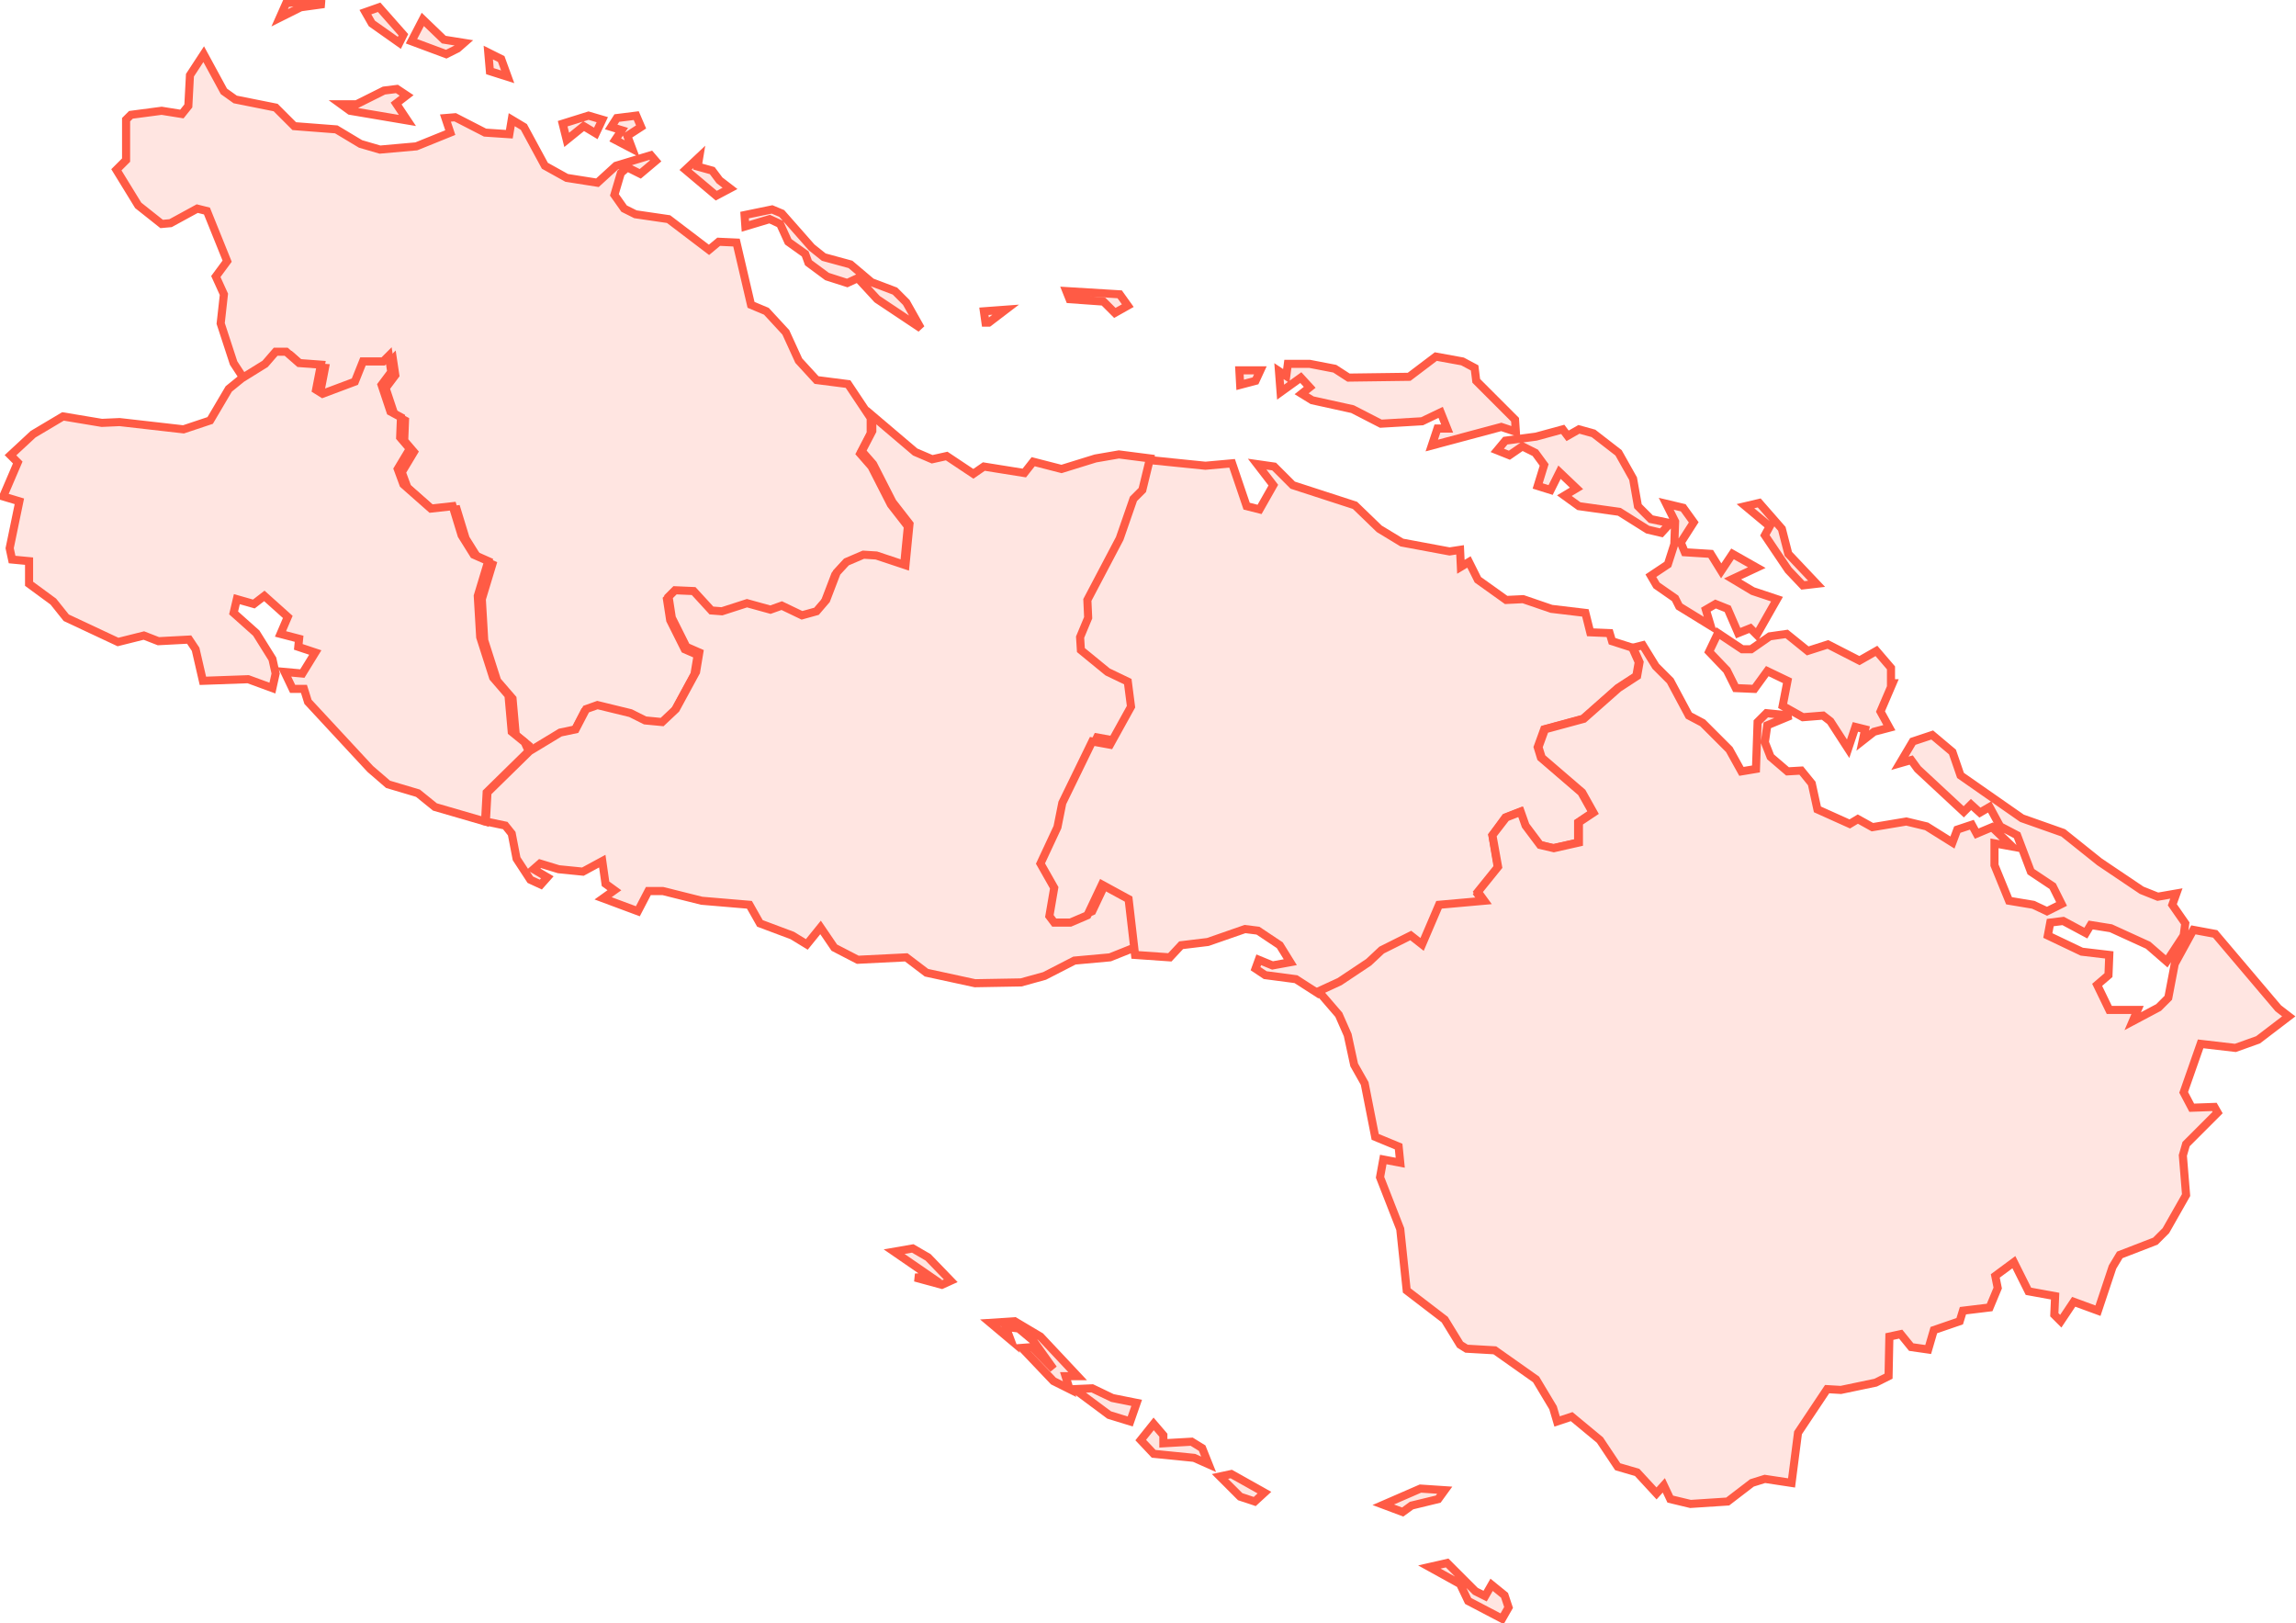
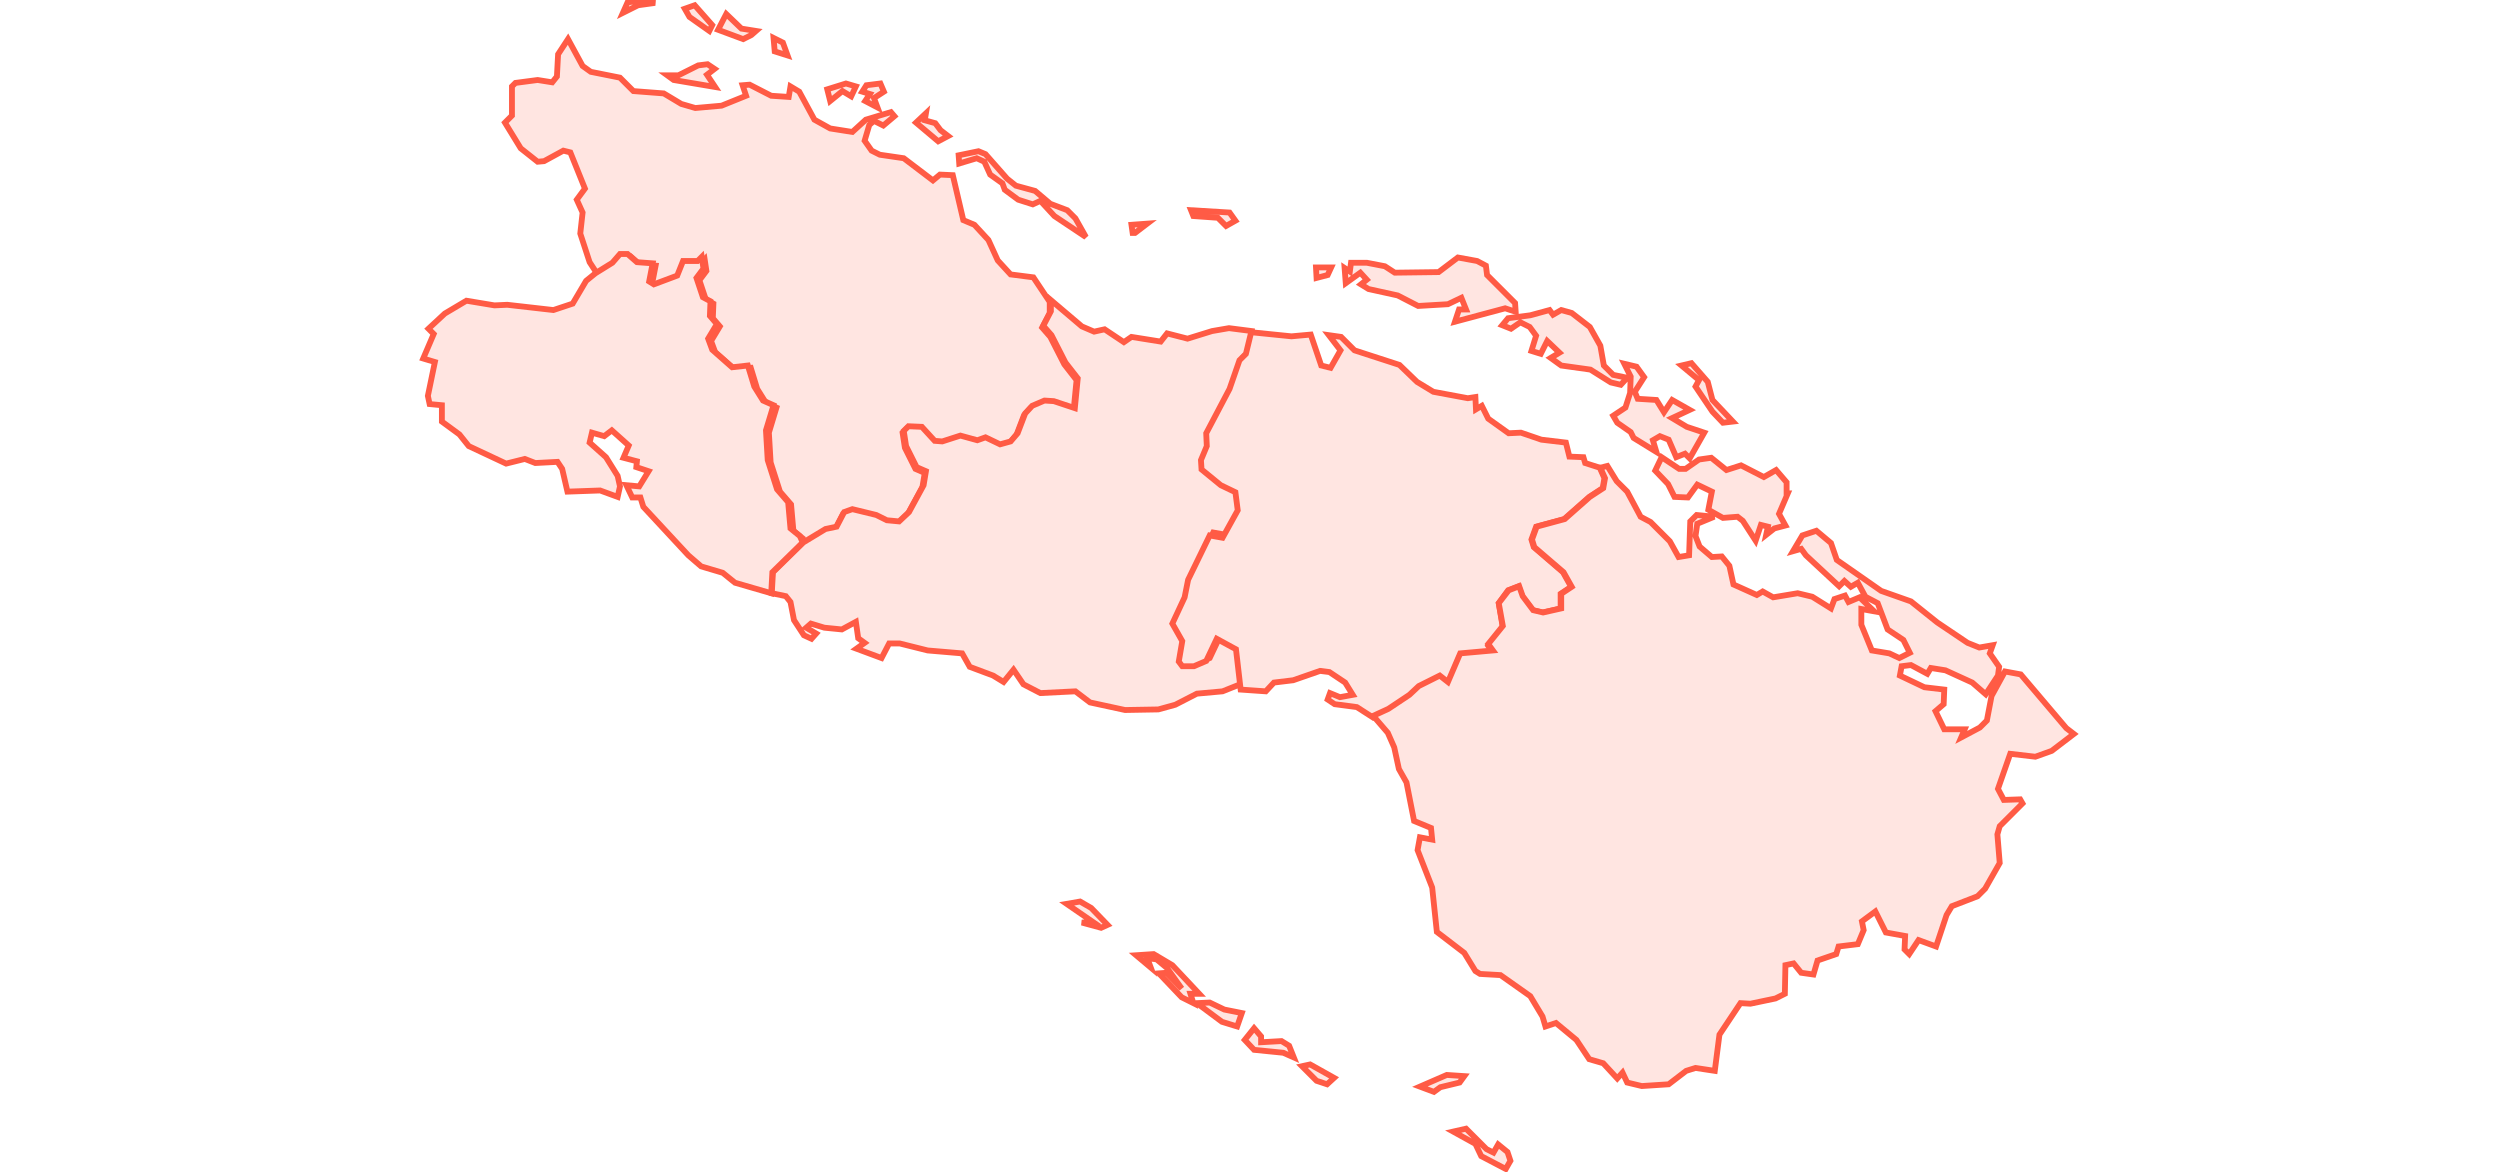
- <svg xmlns="http://www.w3.org/2000/svg" width="283" height="200" viewBox="0 0 283.2 200.7">
+ <svg xmlns="http://www.w3.org/2000/svg" width="320" height="150" viewBox="0 0 283.2 200.7">
  <g class="nc-icon-wrapper">
    <g id="1717807915548-8353478_Group-2">
      <path d="M88.6 22.3L89.9 23.3L88.2 24.2L84.4 21L86.1 19.4L85.9 20.6L87.7 21.1L88.6 22.3L88.6 22.3ZM72.4 14.3L74.1 14.8L73.3                      16.5L71.8  15.6L69.7 17.3L69.2 15.3L72.4 14.3L72.4 14.3ZM77.8 18.4L75.7 17.3L76.5 16.1L75.2 15.7L75.9 14.6L78.3 14.3L78.9                      15.7L77.2 16.8L77.8 18.4L77.8 18.4ZM48.6 12.8L50 14.9L42.9 13.7L41.8 12.9L43.7 12.9L47.1 11.2L48.7 11L49.9 11.8L48.6                      12.8L48.6 12.8ZM61.6 7.3L62.4 9.5L60.2 8.8L60 6.5L61.6 7.3L61.6 7.3ZM56.2 6L54.8 6.7L50.5 5.1L51.9 2.4L54.5                      4.9L57 5.3L56.2 6L56.2 6ZM49 5.3L45.6 2.9L44.8 1.5L46.5 0.9L49.5 4.3L49 5.3L49 5.3ZM39.7 0.5L36.8                      0.9L34.2 2.2L35 0.4L38.1 0L39.7 0.5L39.7 0.5ZM113.5 40.6L108.1 37L105.7 34.4L104.4 35L101.9 34.2L99.6 32.5L99.2                      31.4L97.1 29.9L96.1 27.7L94.8 27.1L91.8 28L91.7 26.6L95.1 25.9L96.3 26.4L100 30.6L101.5 31.8L104.8 32.7L107.4 34.9L110.3                      36L111.7 37.4L113.5 40.6L113.5 40.6ZM24.8 6.7L27.3 11.3L28.7 12.3L33.7 13.3L36 15.6L41.2 16L44.2 17.8L46.6 18.5L51.1                      18.1L55.3 16.4L54.7 14.6L55.9 14.5L59.6 16.4L62.6 16.6L62.9 14.8L64.4 15.7L67 20.5L69.7 22L73.5 22.6L75.8 20.5L80.1                      19.2L80.7 19.9L78.8 21.5L77.2 20.7L76.4 21.4L75.6 24.1L76.8 25.8L78.2 26.5L82.3 27.1L87.3 30.9L88.5 29.9L90.7                      30L92.5 37.7L94.4 38.5L96.8 41.1L98.4 44.6L100.6 47L104.5 47.5L107.3 51.7L107.3 53.6L106 56.1L107.4 57.7L109.8                      62.4L111.9 65.1L111.4 70.2L107.8 69L106.2 68.9L104.1 69.8L102.9 71.1L101.6 74.5L100.4 75.9L98.6 76.4L96.1 75.2L94.7                      75.7L91.8 74.9L88.7 75.9L87.4 75.8L85.2 73.4L82.9 73.3L82.1 74.1L82.5 76.7L84.3 80.3L85.9 81L85.5                      83.4L83 88L81.3 89.6L79.2 89.4L77.4 88.5L73.3 87.5L71.9 88L70.6 90.5L68.7 90.9L64.9 93.2L65                      92.2L63.4 90.9L63 86.4L61.1 84.2L59.5 79.2L59.2 74.1L60.5 69.8L58.7 69L57.2 66.6L56.1 63L53.4                      63.3L50 60.3L49.3 58.4L50.8 55.9L49.6 54.5L49.7 52L48.4 51.3L47.3 48L48.5 46.4L48.2 44.4L47.5                      45.1L45 45.1L44 47.6L40 49.1L39.2 48.6L39.8 45.5L37.1 45.3L35.5 43.9L34.2 43.9L32.9 45.4L30                      47.2L28.5 44.9L26.9 40L27.3 36.4L26.3 34.2L27.7 32.3L25.2 26.1L24 25.8L20.7 27.6L19.6 27.7L16.7 25.4L14 21L15.2 19.8L15.2                      14.8L15.8 14.2L19.6 13.7L22.1 14.1L22.9 13.1L23.1 9.3L24.8 6.7L24.8 6.7Z" id="1717807915548-8353478_Shape" fill="#FFE5E1" fill-rule="evenodd" stroke="#FF5B45" stroke-width="1.0">
            </path>
      <path d="M121.9 39.9L121.5 39.9L121.3 38.5L124 38.3L121.9 39.9L121.9 39.9ZM139.1 37.8L137.5 38.7L136.1 37.3L131.9 37L131.5 36L138.1                      36.4L139.1 37.8L139.1 37.8ZM59.7 101.6L59.9 98L65.1 92.9L68.9 90.6L70.8 90.2L72.1 87.7L73.5 87.2L77.6 88.2L79.4                      89.1L81.5 89.3L83.2 87.7L85.7 83.1L86.1 80.7L84.5 80L82.7 76.4L82.3 73.8L83.1 73L85.4 73.1L87.6 75.5L88.9                      75.6L92 74.6L94.9 75.4L96.3 74.9L98.8 76.1L100.6 75.6L101.8 74.2L103.1 70.8L104.3 69.5L106.4 68.6L108 68.7L111.6                      69.9L112.1 64.8L110 62.1L107.6 57.4L106.2 55.8L107.5 53.3L107.5 51.4L112.8 55.9L114.9 56.8L116.7 56.4L120 58.6L121.3 57.7L126.3                      58.5L127.4 57.1L130.9 58L135.1 56.7L138 56.2L141.9 56.7L141.5 60.1L140.4 61.2L138.7 66.1L134.7 73.7L134.8 75.9L133.8 78.3L133.9                      79.9L137.2 82.6L139.7 83.8L140.1 86.9L137.5 91.6L135.3 91.2L131.6 98.8L131 101.8L128.9 106.3L130.6 109.3L130 112.8L130.6                      113.6L132.6 113.6L134.7 112.7L136.5 108.9L139.8 110.7L140.6 117.6L139.4 117.4L136.9 118.4L132.5 118.8L128.8 120.7L125.9                      121.5L120.2 121.6L114.2 120.3L111.7 118.4L105.7 118.7L102.8 117.2L101.1 114.7L99.4 116.8L97.6 115.7L93.6 114.2L92.3                      111.9L86.4 111.4L81.6 110.2L79.8 110.2L78.5 112.7L74.2 111.1L75.6 110.1L74.5 109.3L74.1 106.5L71.7                      107.8L68.7 107.5L66.4 106.8L65.6 107.5L67.3 108.5L66.5 109.4L65.2 108.8L63.5 106.2L62.9 103.1L62.1                      102.1L59.7 101.6L59.7 101.6Z" id="1717807915548-8353478_Shape" fill="#FFE5E1" fill-rule="evenodd" stroke="#FF5B45" stroke-width="1.0">
            </path>
      <path d="M156 184.6L154.8 185.7L153 185.1L150.5 182.6L151.9 182.3L156 184.6L156 184.6ZM143.5 177.5L143.5 178.5L147 178.3L148.3                      179.1L149.1 181.1L147.3 180.3L142.3 179.8L140.7 178.1L142.3 176.1L143.5 177.5L143.5 177.5ZM139.4 175.8L136.8 175L132.5                      171.8L134.7 171.7L137.2 172.9L140.2 173.5L139.4 175.8L139.4 175.8ZM114.4 155.5L117.2 158.4L116.1 158.9L112.8 158L114.7                      157.9L110.2 154.8L112.5 154.4L114.4 155.5L114.4 155.5ZM155.5 45.8L154.9 47.1L153 47.6L152.9 45.8L155.5 45.8L155.5 45.8ZM129.9                      169.3L127.4 165.8L125.6 164.3L124 164.1L124.6 165.7L122.1 163.6L125.1 163.4L128.3 165.3L132.9 170.2L131.4 170.2L131.9                      171.8L129.9 170.8L126 166.7L127.3 166.6L129.9 169.3L129.9 169.3ZM177.8 51L175.5 52.1L170.4 52.4L166.9 50.6L161.9 49.5L160.6                      48.7L161.6 47.9L160.5 46.7L158 48.5L157.8 45.9L158.7 46.5L158.9 45L161.6 45L164.7 45.6L166.4 46.7L173.9 46.6L177.2                      44.1L180.5 44.7L182 45.5L182.2 47.1L187 51.9L187.1 53.4L185.3 52.8L176.7 55.1L177.4 53L178.6 53L177.8 51L177.8 51ZM141.8                      56.9L148.7 57.6L152 57.3L153.8 62.6L155.4 63L157.1 60L155.1 57.4L157.2 57.7L159.5 60L167.2 62.5L170.2 65.4L173 67.1L178.9                      68.2L180.2 68L180.3 70.1L181.3 69.5L182.4 71.7L185.9 74.2L188 74.1L191.5 75.3L195.7 75.8L196.3 78.2L198.7 78.3L199                      79.3L201.5 80.1L202.3 81.9L202 83.6L199.7 85.1L195.4 88.9L190.6 90.2L189.8 92.4L190.2 93.7L195.2 98L196.6 100.5L194.8                      101.7L194.8 104.2L191.7 104.9L190 104.5L188.2 102.1L187.6 100.4L185.8 101.1L184.2 103.3L184.9 107.5L182.4 110.6L183.2                      111.7L177.6 112.2L175.5 117.1L174.1 116L170.5 117.8L168.9 119.3L165.3 121.7L162.7 122.9L159.9 121.1L156.1 120.6L154.9                      119.8L155.3 118.7L157 119.4L159.2 119L157.9 116.9L155.2 115.1L153.6 114.9L149 116.5L145.7 116.9L144.3 118.4L140 118.1L139.2                      111.2L135.9 109.4L134.1 113.2L132 114.1L130 114.1L129.4 113.3L130 109.8L128.3 106.8L130.4 102.3L131 99.3L134.7 91.7L136.9                      92.1L139.5 87.4L139.1 84.3L136.6 83.1L133.3 80.4L133.2 78.8L134.2 76.4L134.1 74.2L138.1 66.6L139.8 61.7L140.9 60.6L141.8                      56.9L141.8 56.9Z" id="1717807915548-8353478_Shape" fill="#FFE5E1" fill-rule="evenodd" stroke="#FF5B45" stroke-width="1.0">
            </path>
      <path d="M175.3 184.1L178.3 184.3L177.5 185.4L174.2 186.2L173.1 187L170.7 186.1L175.3 184.1L175.3 184.1ZM259.1 162.1L256.1                      161L254.5 163.4L253.7 162.6L253.8 160.3L250.5 159.7L248.7 156.1L246.4 157.8L246.7 159.3L245.7 161.7L242.4 162.1L242                      163.4L238.8 164.5L238.1 166.9L236 166.6L234.7 165L233.3 165.3L233.2 170.2L231.6 171L227.3 171.9L225.6 171.8L222 177.2L221.2                      183.4L217.9 182.9L216.3 183.4L213.3 185.7L208.7 186L206.2 185.4L205.4 183.7L204.5 184.7L202.1 182.1L199.7 181.4L197.5                      178.1L194 175.2L192.2 175.8L191.7 174.1L189.6 170.6L184.5 167L181 166.8L180.2 166.3L178.3 163.2L173.6 159.6L172.8 152L170.3                      145.6L170.7 143.4L172.8 143.8L172.6 141.8L169.7 140.6L168.4 134L167.1 131.7L166.3 128L165.2 125.5L162.7 122.6L165.3 121.4L168.9                      119L170.5 117.5L174.1 115.7L175.5 116.8L177.6 111.9L183.2 111.4L182.4 110.3L184.9 107.2L184.2 103.3L185.9 101.1L187.7                      100.4L188.3 102.1L190.1 104.5L191.8 104.9L194.9 104.2L194.9 101.7L196.7 100.5L195.3 98L190.3 93.7L189.9 92.4L190.7 90.2L195.5                      88.9L199.8 85.1L202.1 83.6L202.4 81.9L201.6 80.1L202.8 79.8L204.4 82.4L206.2 84.2L208.5 88.5L210.2 89.4L213.5 92.7L215                      95.4L216.8 95.1L217 89.3L218.1 88.2L221.1 88.5L218.2 89.7L217.9 91.8L218.6 93.6L220.7 95.4L222.4 95.3L223.7 96.9L224.4                      100.1L228.4 101.9L229.4 101.3L231.2 102.3L235.4 101.6L237.9 102.2L241.1 104.2L241.7 102.6L243.5 102L244.1 103.1L246 102.3L248.5                      104.7L246.3 104.3L246.3 107L248.1 111.4L251.1 111.9L252.8 112.7L254.6 111.8L253.5 109.6L250.8 107.8L249.1 103.3L247 102.2L245.7                      99.8L244.5 100.5L243.4 99.5L242.5 100.4L236.8 95.1L236 94L234.6 94.4L236.2 91.7L238.6 90.9L241.1 93L242.1 95.9L249.7                      101.2L254.8 103L259.3 106.6L264.5 110.1L266.5 110.9L268.8 110.5L268.3 111.9L269.9 114.2L269.7 115.7L267.6 118.9L265.3                      116.9L260.7 114.8L258.2 114.4L257.6 115.4L254.8 113.9L253.2 114.1L252.9 115.7L257.1 117.7L260.5 118.1L260.4 120.6L259                      121.8L260.5 124.9L264 124.9L263.4 126.3L266.6 124.6L267.8 123.4L268.6 119.2L270.9 115L273.6 115.5L281.4 124.7L282.7 125.7L278.9                      128.6L276.1 129.6L271.8 129.1L269.7 135.1L270.7 137L273.5 136.9L273.9 137.6L270 141.5L269.6 142.9L270 147.8L267.5 152.2L266.2                      153.5L261.8 155.2L260.9 156.7L259.1 162.1L259.1 162.1ZM178.6 193.3L182.1 196.8L183.3 197.4L184.1 196L185.7 197.3L186.2                      198.8L185.4 200.2L181.2 198L180.2 195.9L176.4 193.8L178.6 193.3L178.6 193.3ZM233.7 84.5L232.2 88L233.3 90L231.4 90.5L230                      91.6L230.3 90.2L229.1 89.9L228.2 92.6L226 89.2L225.1 88.5L222.6 88.7L220.1 87.3L220.7 84.2L218.2 83L216.6 85.2L214.3 85.1L213.2                      82.9L211 80.6L212.1 78.3L215.1 80.3L216.2 80.3L218.5 78.7L220.6 78.4L223.2 80.5L225.7 79.7L229.6 81.7L231.7 80.5L233.5 82.6L233.5                      84.5L233.7 84.5L233.7 84.5ZM220.8 68.5L224.3 72.2L222.6 72.4L220.8 70.5L217.9 66.2L218.5 65.1L215.5 62.6L217.2 62.2L220                      65.4L220.8 68.5L220.8 68.5ZM216.9 78.5L216.1 77.7L214.6 78.3L213.3 75.3L211.8 74.7L210.6 75.4L211.2 77.4L207.3 75L206.8                      74L204.5 72.4L203.8 71.2L205.9 69.8L206.7 67.3L206.8 64.5L205.7 62.3L207.8 62.8L209.1 64.6L207.5 67.1L208 68.3L211.2 68.5L212.5                      70.6L213.9 68.5L216.9 70.2L213.9 71.6L216.4 73.1L219.4 74.1L216.9 78.5L216.9 78.5ZM203.4 65.5L199.9 63.3L194.9 62.6L193.1 61.3L194.6                      60.4L192.5 58.4L191.4 60.6L189.8 60.1L190.6 57.5L189.5 56L187.9 55.2L186.3 56.3L184.8 55.7L185.8 54.5L189.6 54L192.9 53.1L193.5 53.9L194.9                      53.1L196.7 53.6L199.8 56L201.6 59.2L202.2 62.6L203.8 64.2L206.2 64.7L205.1 65.9L203.4 65.5L203.4 65.5Z" id="1717807915548-8353478_Shape" fill="#FFE5E1" fill-rule="evenodd" stroke="#FF5B45" stroke-width="1.0">
            </path>
      <path d="M65 92.9L59.8 98L59.6 101.6L53.4 99.8L51.3 98.1L47.6 97L45.4 95.1L37.7 86.8L37.2 85.2L35.8                      85.2L34.8 83.1L37 83.3L38.6 80.7L36.5 80L36.6 79L34.3 78.4L35.2 76.3L32.3 73.7L31 74.7L28.9                      74.1L28.5 75.8L31.3 78.3L33.3 81.5L33.7 83.3L33.3 85.1L30.3 84L24.7 84.2L23.8 80.3L23 79.1L19.2                      79.3L17.4 78.6L14.2 79.4L7.8 76.4L6.2 74.4L3.2 72.2L3.2 69.4L1.1 69.2L0.8 67.8L2 62L0 61.4L1.8                      57.2L0.9 56.3L3.7 53.7L7.4 51.5L12.2 52.3L14.4 52.2L22.3 53.1L25.6 52L27.9 48.1L29.5 46.8L32.4 45L33.7                      43.5L35 43.5L36.6 44.9L39.3 45.1L38.7 48.2L39.5 48.7L43.5 47.2L44.5 44.7L47 44.7L47.7 44L48                      46L46.8 47.6L47.9 50.9L49.2 51.6L49.1 54.1L50.3 55.5L48.8 58L49.5 59.9L52.9 62.9L55.6 62.6L56.7                      66.2L58.2 68.6L60 69.4L58.7 73.7L59 78.8L60.6 83.8L62.5 86L62.9 90.5L64.5 91.8L65 92.9L65 92.9Z" id="1717807915548-8353478_Shape" fill="#FFE5E1" stroke="#FF5B45" stroke-width="1.0">
            </path>
    </g>
  </g>
</svg>
